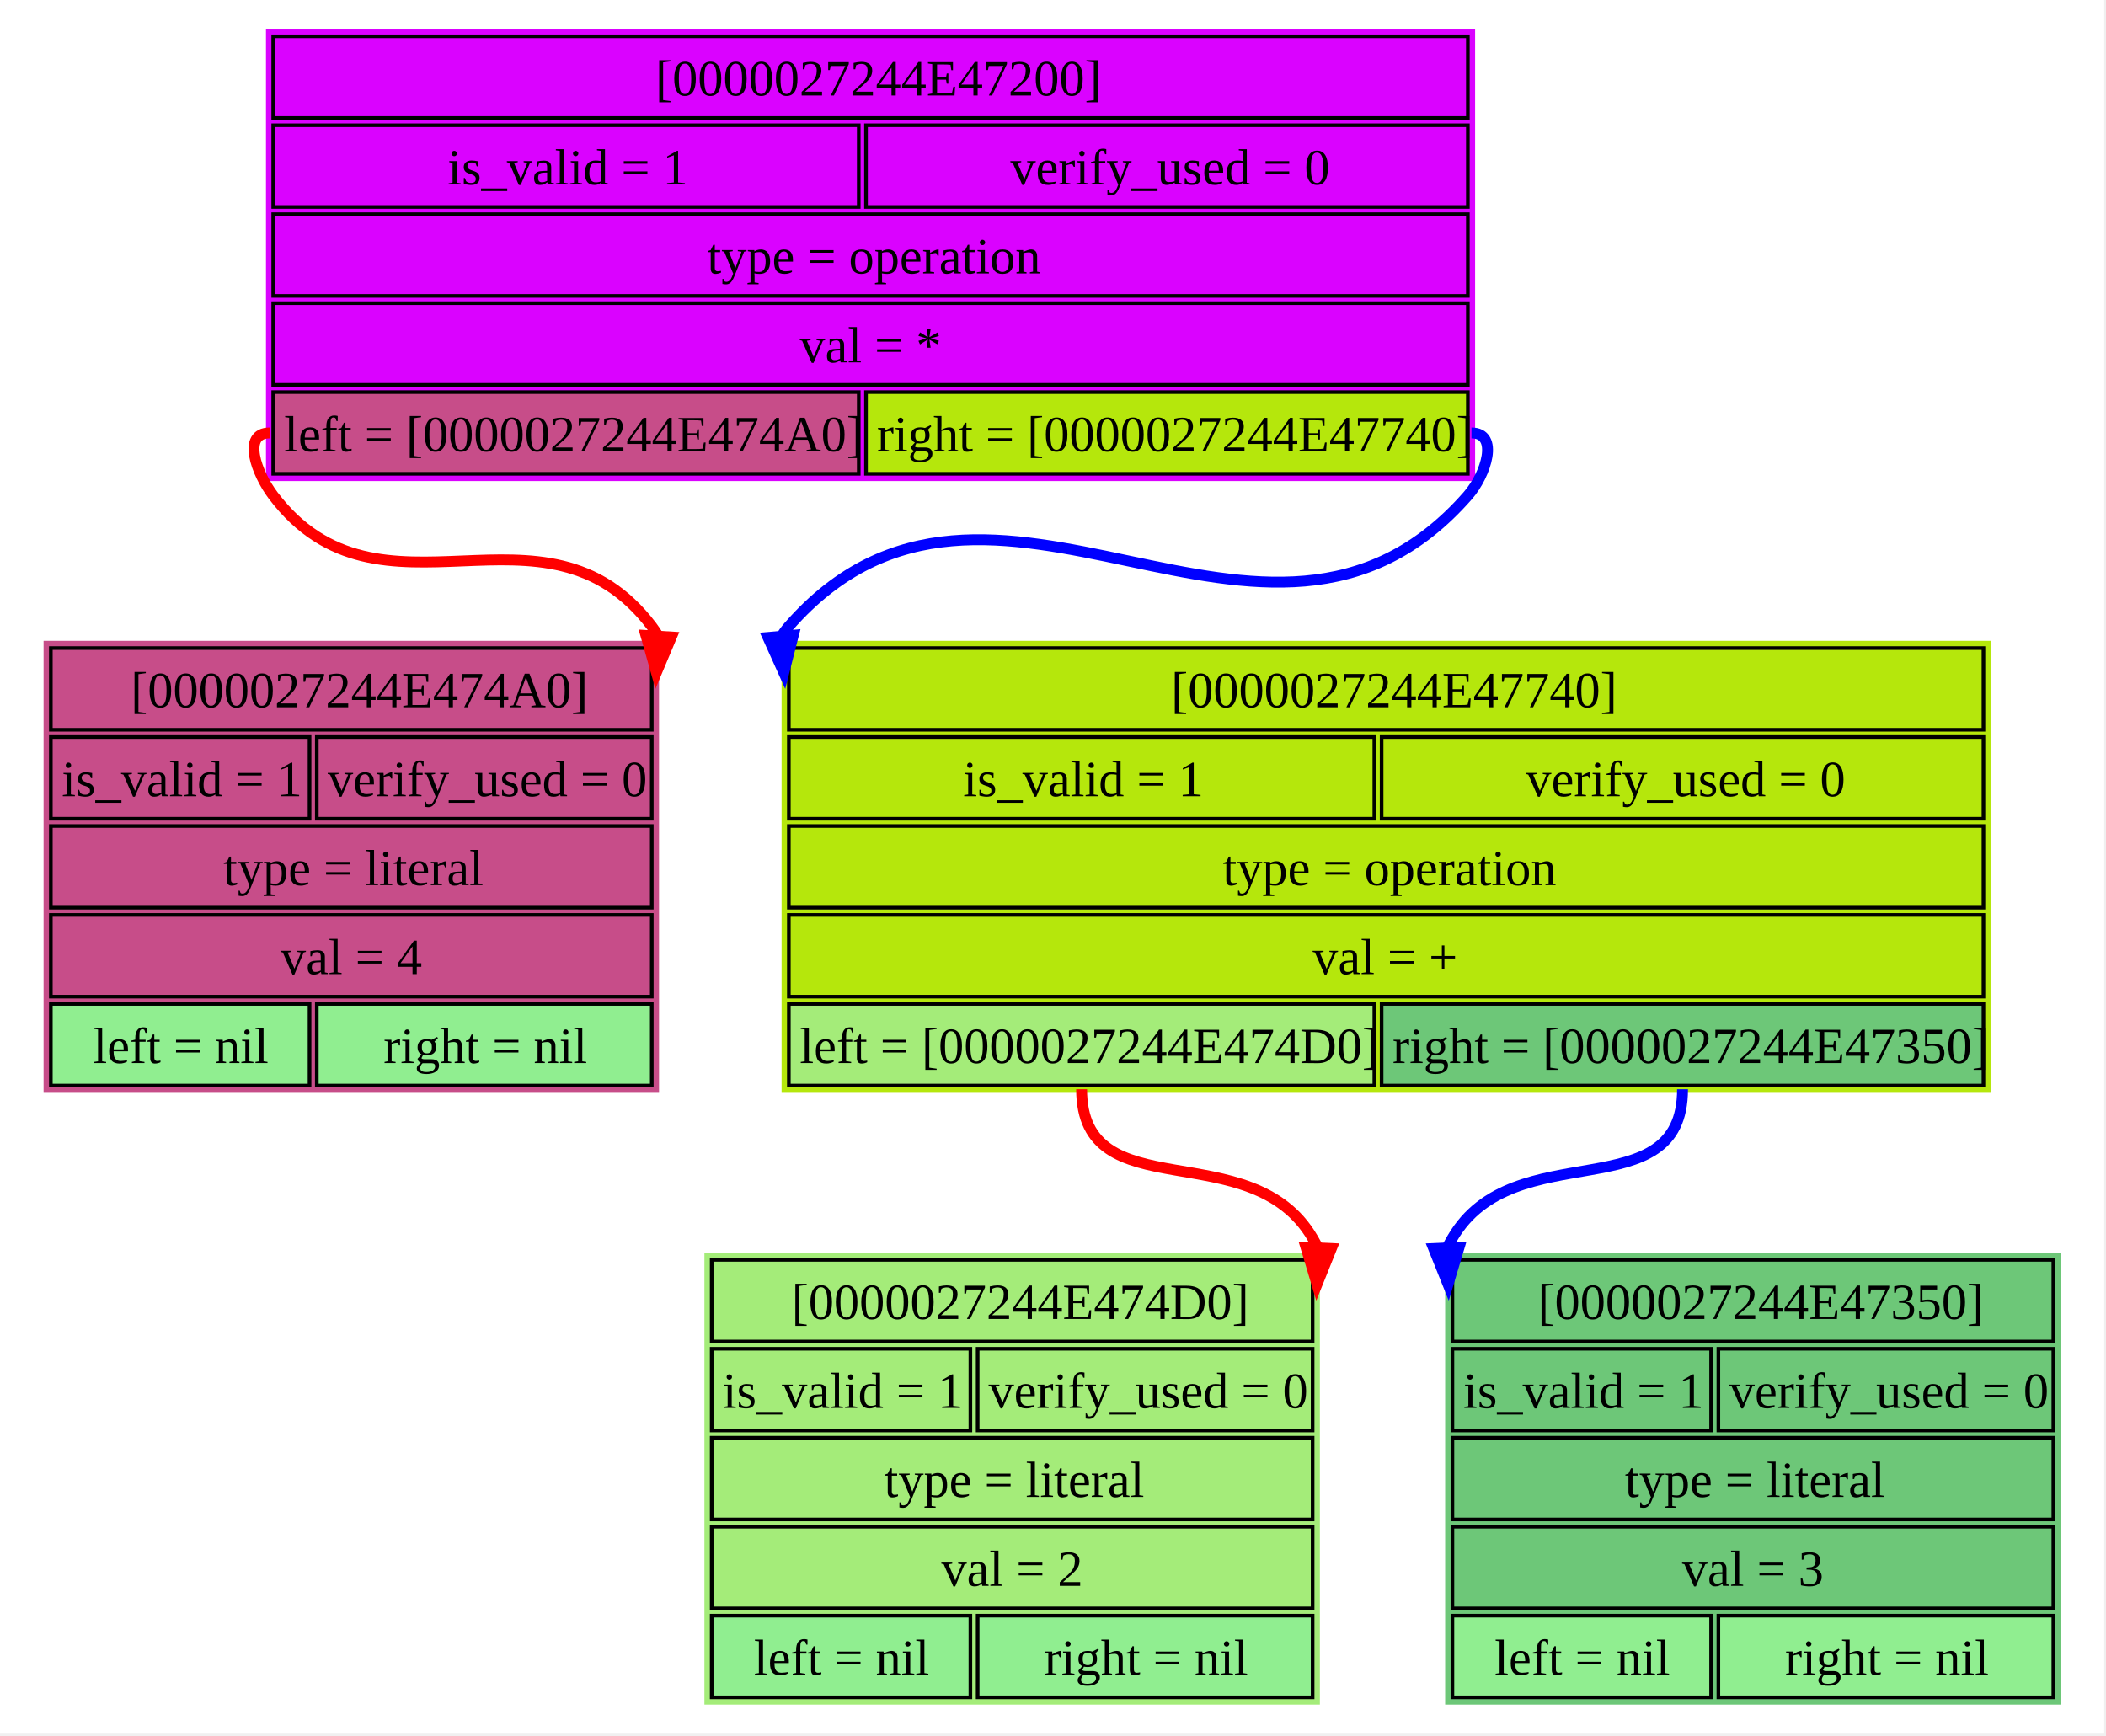
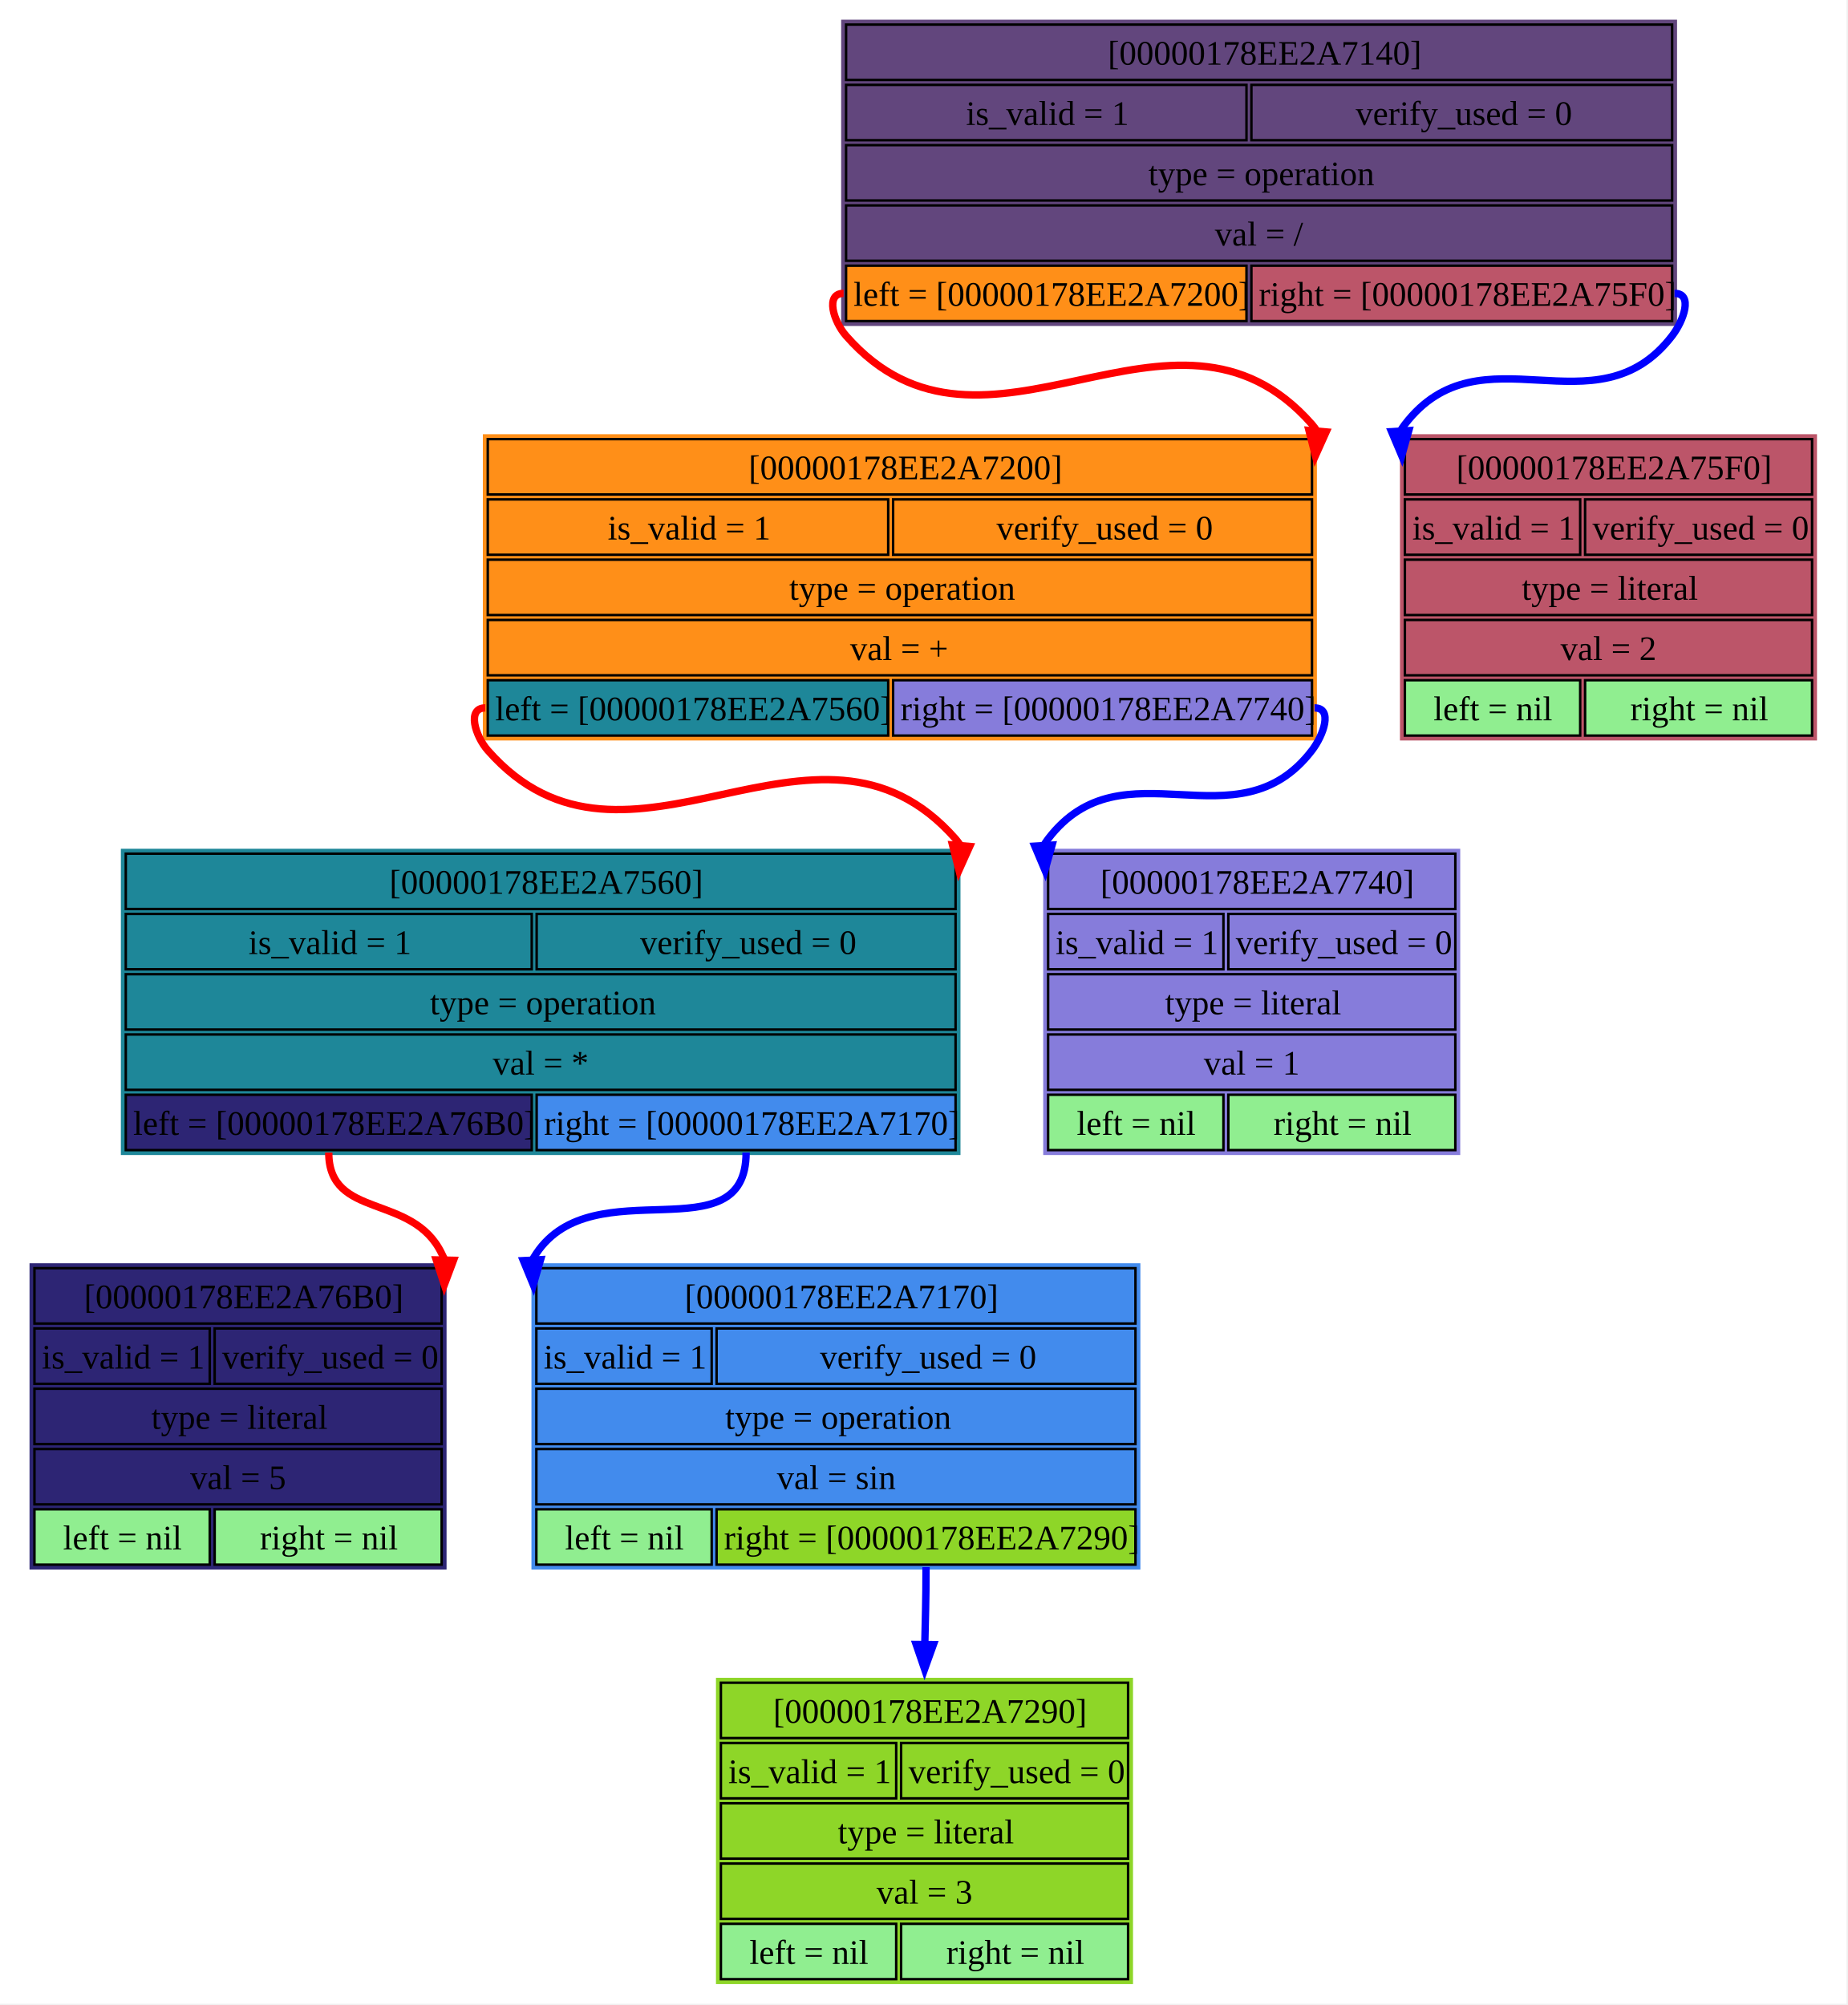
- <svg xmlns="http://www.w3.org/2000/svg" width="580pt" height="478pt" viewBox="0.00 0.00 580.00 478.00">
-   <g id="graph0" class="graph" transform="scale(1 1) rotate(0) translate(4 473.5)">
-     <polygon fill="white" stroke="none" points="-4,4 -4,-473.5 575.5,-473.5 575.5,4 -4,4" />
+ <svg xmlns="http://www.w3.org/2000/svg" width="751pt" height="815pt" viewBox="0.00 0.00 751.00 815.00">
+   <g id="graph0" class="graph" transform="scale(1 1) rotate(0) translate(4 810.5)">
+     <polygon fill="white" stroke="none" points="-4,4 -4,-810.5 746.5,-810.5 746.5,4 -4,4" />
    <g id="node1" class="node">
-       <polygon fill="#da02ff" stroke="none" points="69.25,-341 69.25,-465.5 402.25,-465.5 402.25,-341 69.25,-341" />
-       <polygon fill="none" stroke="black" points="71.25,-441 71.25,-463.5 400.25,-463.5 400.25,-441 71.25,-441" />
-       <text xml:space="preserve" text-anchor="start" x="176.5" y="-447.2" font-family="Times New Roman,serif" font-size="14.00">[0000027244E47200]</text>
-       <polygon fill="none" stroke="black" points="71.25,-416.5 71.25,-439 232.5,-439 232.5,-416.5 71.25,-416.5" />
-       <text xml:space="preserve" text-anchor="start" x="119.25" y="-422.7" font-family="Times New Roman,serif" font-size="14.00">is_valid = 1</text>
-       <polygon fill="none" stroke="black" points="234.5,-416.5 234.5,-439 400.25,-439 400.25,-416.5 234.5,-416.5" />
-       <text xml:space="preserve" text-anchor="start" x="274.25" y="-422.7" font-family="Times New Roman,serif" font-size="14.00">verify_used = 0</text>
-       <polygon fill="none" stroke="black" points="71.25,-392 71.25,-414.5 400.25,-414.5 400.25,-392 71.25,-392" />
-       <text xml:space="preserve" text-anchor="start" x="190.75" y="-398.2" font-family="Times New Roman,serif" font-size="14.00">type = operation</text>
-       <polygon fill="none" stroke="black" points="71.25,-367.5 71.25,-390 400.25,-390 400.25,-367.5 71.25,-367.5" />
-       <text xml:space="preserve" text-anchor="start" x="216.25" y="-373.7" font-family="Times New Roman,serif" font-size="14.00">val = *</text>
-       <polygon fill="#c74d89" stroke="none" points="71.25,-343 71.25,-365.5 232.5,-365.5 232.5,-343 71.25,-343" />
-       <polygon fill="none" stroke="black" points="71.25,-343 71.25,-365.5 232.5,-365.5 232.5,-343 71.25,-343" />
-       <text xml:space="preserve" text-anchor="start" x="74.25" y="-349.2" font-family="Times New Roman,serif" font-size="14.00">left = [0000027244E474A0]</text>
-       <polygon fill="#b5e70c" stroke="none" points="234.5,-343 234.5,-365.5 400.25,-365.5 400.25,-343 234.5,-343" />
-       <polygon fill="none" stroke="black" points="234.5,-343 234.5,-365.5 400.25,-365.5 400.25,-343 234.5,-343" />
-       <text xml:space="preserve" text-anchor="start" x="237.5" y="-349.2" font-family="Times New Roman,serif" font-size="14.00">right = [0000027244E47740]</text>
+       <polygon fill="#62467d" stroke="none" points="337.88,-678 337.88,-802.5 677.62,-802.5 677.62,-678 337.88,-678" />
+       <polygon fill="none" stroke="black" points="339.88,-778 339.88,-800.5 675.62,-800.5 675.62,-778 339.88,-778" />
+       <text xml:space="preserve" text-anchor="start" x="446.25" y="-784.2" font-family="Times New Roman,serif" font-size="14.00">[00000178EE2A7140]</text>
+       <polygon fill="none" stroke="black" points="339.88,-753.5 339.88,-776 502.62,-776 502.62,-753.5 339.88,-753.5" />
+       <text xml:space="preserve" text-anchor="start" x="388.62" y="-759.7" font-family="Times New Roman,serif" font-size="14.00">is_valid = 1</text>
+       <polygon fill="none" stroke="black" points="504.62,-753.5 504.62,-776 675.62,-776 675.62,-753.5 504.62,-753.5" />
+       <text xml:space="preserve" text-anchor="start" x="547" y="-759.7" font-family="Times New Roman,serif" font-size="14.00">verify_used = 0</text>
+       <polygon fill="none" stroke="black" points="339.88,-729 339.88,-751.5 675.62,-751.5 675.62,-729 339.88,-729" />
+       <text xml:space="preserve" text-anchor="start" x="462.75" y="-735.2" font-family="Times New Roman,serif" font-size="14.00">type = operation</text>
+       <polygon fill="none" stroke="black" points="339.88,-704.5 339.88,-727 675.62,-727 675.62,-704.5 339.88,-704.5" />
+       <text xml:space="preserve" text-anchor="start" x="489.75" y="-710.7" font-family="Times New Roman,serif" font-size="14.00">val = /</text>
+       <polygon fill="#ff8f18" stroke="none" points="339.88,-680 339.88,-702.5 502.62,-702.5 502.62,-680 339.88,-680" />
+       <polygon fill="none" stroke="black" points="339.88,-680 339.88,-702.5 502.62,-702.5 502.62,-680 339.88,-680" />
+       <text xml:space="preserve" text-anchor="start" x="342.88" y="-686.2" font-family="Times New Roman,serif" font-size="14.00">left = [00000178EE2A7200]</text>
+       <polygon fill="#bc5569" stroke="none" points="504.62,-680 504.62,-702.5 675.62,-702.5 675.62,-680 504.62,-680" />
+       <polygon fill="none" stroke="black" points="504.62,-680 504.62,-702.5 675.62,-702.5 675.62,-680 504.62,-680" />
+       <text xml:space="preserve" text-anchor="start" x="507.62" y="-686.2" font-family="Times New Roman,serif" font-size="14.00">right = [00000178EE2A75F0]</text>
    </g>
    <g id="node2" class="node">
-       <polygon fill="#c74d89" stroke="none" points="8,-172.5 8,-297 177.5,-297 177.5,-172.5 8,-172.5" />
+       <polygon fill="#ff8f18" stroke="none" points="192.25,-509.5 192.25,-634 531.25,-634 531.25,-509.5 192.25,-509.5" />
+       <polygon fill="none" stroke="black" points="194.25,-609.5 194.25,-632 529.25,-632 529.25,-609.5 194.25,-609.5" />
+       <text xml:space="preserve" text-anchor="start" x="300.25" y="-615.7" font-family="Times New Roman,serif" font-size="14.00">[00000178EE2A7200]</text>
+       <polygon fill="none" stroke="black" points="194.25,-585 194.25,-607.5 357,-607.5 357,-585 194.25,-585" />
+       <text xml:space="preserve" text-anchor="start" x="243" y="-591.2" font-family="Times New Roman,serif" font-size="14.00">is_valid = 1</text>
+       <polygon fill="none" stroke="black" points="359,-585 359,-607.5 529.25,-607.5 529.25,-585 359,-585" />
+       <text xml:space="preserve" text-anchor="start" x="401" y="-591.2" font-family="Times New Roman,serif" font-size="14.00">verify_used = 0</text>
+       <polygon fill="none" stroke="black" points="194.25,-560.5 194.25,-583 529.25,-583 529.25,-560.5 194.25,-560.5" />
+       <text xml:space="preserve" text-anchor="start" x="316.75" y="-566.7" font-family="Times New Roman,serif" font-size="14.00">type = operation</text>
+       <polygon fill="none" stroke="black" points="194.25,-536 194.25,-558.5 529.25,-558.5 529.25,-536 194.25,-536" />
+       <text xml:space="preserve" text-anchor="start" x="341.5" y="-542.2" font-family="Times New Roman,serif" font-size="14.00">val = +</text>
+       <polygon fill="#1e8799" stroke="none" points="194.25,-511.5 194.25,-534 357,-534 357,-511.5 194.25,-511.5" />
+       <polygon fill="none" stroke="black" points="194.25,-511.5 194.25,-534 357,-534 357,-511.5 194.25,-511.5" />
+       <text xml:space="preserve" text-anchor="start" x="197.25" y="-517.7" font-family="Times New Roman,serif" font-size="14.00">left = [00000178EE2A7560]</text>
+       <polygon fill="#867cdb" stroke="none" points="359,-511.5 359,-534 529.25,-534 529.25,-511.5 359,-511.5" />
+       <polygon fill="none" stroke="black" points="359,-511.5 359,-534 529.25,-534 529.25,-511.5 359,-511.5" />
+       <text xml:space="preserve" text-anchor="start" x="362" y="-517.7" font-family="Times New Roman,serif" font-size="14.00">right = [00000178EE2A7740]</text>
+     </g>
+     <g id="edge1" class="edge">
+       <path fill="none" stroke="red" stroke-width="3" d="M338.88,-691.25C331.2,-691.25 334.81,-679.77 339.88,-674 396.39,-609.61 472.73,-702.39 529.25,-638 530.04,-637.1 530.8,-636.06 531.48,-634.94" />
+       <polygon fill="red" stroke="red" stroke-width="3" points="534.99,-634.93 530.64,-625.27 528.02,-635.54 534.99,-634.93" />
+     </g>
+     <g id="node8" class="node">
+       <polygon fill="#bc5569" stroke="none" points="565,-509.5 565,-634 734.5,-634 734.5,-509.5 565,-509.5" />
+       <polygon fill="none" stroke="black" points="567,-609.5 567,-632 732.5,-632 732.5,-609.5 567,-609.5" />
+       <text xml:space="preserve" text-anchor="start" x="587.88" y="-615.7" font-family="Times New Roman,serif" font-size="14.00">[00000178EE2A75F0]</text>
+       <polygon fill="none" stroke="black" points="567,-585 567,-607.5 638.25,-607.5 638.25,-585 567,-585" />
+       <text xml:space="preserve" text-anchor="start" x="570" y="-591.2" font-family="Times New Roman,serif" font-size="14.00">is_valid = 1</text>
+       <polygon fill="none" stroke="black" points="640.25,-585 640.25,-607.5 732.5,-607.5 732.5,-585 640.25,-585" />
+       <text xml:space="preserve" text-anchor="start" x="643.25" y="-591.2" font-family="Times New Roman,serif" font-size="14.00">verify_used = 0</text>
+       <polygon fill="none" stroke="black" points="567,-560.5 567,-583 732.5,-583 732.5,-560.5 567,-560.5" />
+       <text xml:space="preserve" text-anchor="start" x="614.5" y="-566.7" font-family="Times New Roman,serif" font-size="14.00">type = literal</text>
+       <polygon fill="none" stroke="black" points="567,-536 567,-558.5 732.5,-558.5 732.5,-536 567,-536" />
+       <text xml:space="preserve" text-anchor="start" x="630.25" y="-542.2" font-family="Times New Roman,serif" font-size="14.00">val = 2</text>
+       <polygon fill="lightgreen" stroke="none" points="567,-511.5 567,-534 638.25,-534 638.25,-511.5 567,-511.5" />
+       <polygon fill="none" stroke="black" points="567,-511.5 567,-534 638.25,-534 638.25,-511.5 567,-511.5" />
+       <text xml:space="preserve" text-anchor="start" x="578.62" y="-517.7" font-family="Times New Roman,serif" font-size="14.00">left = nil</text>
+       <polygon fill="lightgreen" stroke="none" points="640.25,-511.5 640.25,-534 732.5,-534 732.5,-511.5 640.25,-511.5" />
+       <polygon fill="none" stroke="black" points="640.25,-511.5 640.25,-534 732.5,-534 732.5,-511.5 640.25,-511.5" />
+       <text xml:space="preserve" text-anchor="start" x="658.62" y="-517.7" font-family="Times New Roman,serif" font-size="14.00">right = nil</text>
+     </g>
+     <g id="edge7" class="edge">
+       <path fill="none" stroke="blue" stroke-width="3" d="M676.62,-691.25C684.3,-691.25 680.3,-680.09 675.62,-674 644.67,-633.65 597.96,-678.35 567,-638 566.34,-637.14 565.7,-636.19 565.1,-635.17" />
+       <polygon fill="blue" stroke="blue" stroke-width="3" points="568.59,-635.48 565.72,-625.28 561.6,-635.04 568.59,-635.48" />
+     </g>
+     <g id="node3" class="node">
+       <polygon fill="#1e8799" stroke="none" points="45.12,-341 45.12,-465.5 386.38,-465.5 386.38,-341 45.12,-341" />
+       <polygon fill="none" stroke="black" points="47.12,-441 47.12,-463.5 384.38,-463.5 384.38,-441 47.12,-441" />
+       <text xml:space="preserve" text-anchor="start" x="154.25" y="-447.2" font-family="Times New Roman,serif" font-size="14.00">[00000178EE2A7560]</text>
+       <polygon fill="none" stroke="black" points="47.12,-416.5 47.12,-439 212.12,-439 212.12,-416.5 47.12,-416.5" />
+       <text xml:space="preserve" text-anchor="start" x="97" y="-422.7" font-family="Times New Roman,serif" font-size="14.00">is_valid = 1</text>
+       <polygon fill="none" stroke="black" points="214.12,-416.5 214.12,-439 384.38,-439 384.38,-416.5 214.12,-416.5" />
+       <text xml:space="preserve" text-anchor="start" x="256.12" y="-422.7" font-family="Times New Roman,serif" font-size="14.00">verify_used = 0</text>
+       <polygon fill="none" stroke="black" points="47.12,-392 47.12,-414.5 384.38,-414.5 384.38,-392 47.12,-392" />
+       <text xml:space="preserve" text-anchor="start" x="170.75" y="-398.2" font-family="Times New Roman,serif" font-size="14.00">type = operation</text>
+       <polygon fill="none" stroke="black" points="47.12,-367.5 47.12,-390 384.38,-390 384.38,-367.5 47.12,-367.5" />
+       <text xml:space="preserve" text-anchor="start" x="196.25" y="-373.7" font-family="Times New Roman,serif" font-size="14.00">val = *</text>
+       <polygon fill="#2d2574" stroke="none" points="47.12,-343 47.12,-365.5 212.12,-365.5 212.12,-343 47.12,-343" />
+       <polygon fill="none" stroke="black" points="47.12,-343 47.12,-365.5 212.12,-365.5 212.12,-343 47.12,-343" />
+       <text xml:space="preserve" text-anchor="start" x="50.12" y="-349.2" font-family="Times New Roman,serif" font-size="14.00">left = [00000178EE2A76B0]</text>
+       <polygon fill="#428bed" stroke="none" points="214.12,-343 214.12,-365.5 384.38,-365.5 384.38,-343 214.12,-343" />
+       <polygon fill="none" stroke="black" points="214.12,-343 214.12,-365.5 384.38,-365.5 384.38,-343 214.12,-343" />
+       <text xml:space="preserve" text-anchor="start" x="217.12" y="-349.2" font-family="Times New Roman,serif" font-size="14.00">right = [00000178EE2A7170]</text>
+     </g>
+     <g id="edge2" class="edge">
+       <path fill="none" stroke="red" stroke-width="3" d="M193.25,-522.75C185.57,-522.75 189.18,-511.27 194.25,-505.5 251.01,-440.89 327.62,-534.11 384.38,-469.5 385.17,-468.6 385.92,-467.56 386.61,-466.44" />
+       <polygon fill="red" stroke="red" stroke-width="3" points="390.12,-466.43 385.77,-456.77 383.15,-467.04 390.12,-466.43" />
+     </g>
+     <g id="node7" class="node">
+       <polygon fill="#867cdb" stroke="none" points="420,-341 420,-465.5 589.5,-465.5 589.5,-341 420,-341" />
+       <polygon fill="none" stroke="black" points="422,-441 422,-463.5 587.5,-463.5 587.5,-441 422,-441" />
+       <text xml:space="preserve" text-anchor="start" x="443.25" y="-447.2" font-family="Times New Roman,serif" font-size="14.00">[00000178EE2A7740]</text>
+       <polygon fill="none" stroke="black" points="422,-416.5 422,-439 493.25,-439 493.25,-416.5 422,-416.5" />
+       <text xml:space="preserve" text-anchor="start" x="425" y="-422.7" font-family="Times New Roman,serif" font-size="14.00">is_valid = 1</text>
+       <polygon fill="none" stroke="black" points="495.25,-416.5 495.25,-439 587.5,-439 587.5,-416.5 495.25,-416.5" />
+       <text xml:space="preserve" text-anchor="start" x="498.25" y="-422.7" font-family="Times New Roman,serif" font-size="14.00">verify_used = 0</text>
+       <polygon fill="none" stroke="black" points="422,-392 422,-414.5 587.5,-414.5 587.5,-392 422,-392" />
+       <text xml:space="preserve" text-anchor="start" x="469.5" y="-398.2" font-family="Times New Roman,serif" font-size="14.00">type = literal</text>
+       <polygon fill="none" stroke="black" points="422,-367.5 422,-390 587.5,-390 587.5,-367.5 422,-367.5" />
+       <text xml:space="preserve" text-anchor="start" x="485.25" y="-373.7" font-family="Times New Roman,serif" font-size="14.00">val = 1</text>
+       <polygon fill="lightgreen" stroke="none" points="422,-343 422,-365.5 493.25,-365.5 493.25,-343 422,-343" />
+       <polygon fill="none" stroke="black" points="422,-343 422,-365.5 493.25,-365.5 493.25,-343 422,-343" />
+       <text xml:space="preserve" text-anchor="start" x="433.62" y="-349.2" font-family="Times New Roman,serif" font-size="14.00">left = nil</text>
+       <polygon fill="lightgreen" stroke="none" points="495.25,-343 495.25,-365.5 587.5,-365.5 587.5,-343 495.25,-343" />
+       <polygon fill="none" stroke="black" points="495.25,-343 495.25,-365.5 587.5,-365.5 587.5,-343 495.25,-343" />
+       <text xml:space="preserve" text-anchor="start" x="513.62" y="-349.2" font-family="Times New Roman,serif" font-size="14.00">right = nil</text>
+     </g>
+     <g id="edge6" class="edge">
+       <path fill="none" stroke="blue" stroke-width="3" d="M530.25,-522.75C537.93,-522.75 533.91,-511.6 529.25,-505.5 498.72,-465.55 452.53,-509.45 422,-469.5 421.34,-468.64 420.7,-467.68 420.1,-466.67" />
+       <polygon fill="blue" stroke="blue" stroke-width="3" points="423.59,-466.98 420.72,-456.78 416.6,-466.55 423.59,-466.98" />
+     </g>
+     <g id="node4" class="node">
+       <polygon fill="#2d2574" stroke="none" points="8,-172.5 8,-297 177.5,-297 177.5,-172.5 8,-172.5" />
      <polygon fill="none" stroke="black" points="10,-272.5 10,-295 175.5,-295 175.5,-272.5 10,-272.5" />
-       <text xml:space="preserve" text-anchor="start" x="32" y="-278.7" font-family="Times New Roman,serif" font-size="14.00">[0000027244E474A0]</text>
+       <text xml:space="preserve" text-anchor="start" x="30.12" y="-278.7" font-family="Times New Roman,serif" font-size="14.00">[00000178EE2A76B0]</text>
      <polygon fill="none" stroke="black" points="10,-248 10,-270.5 81.25,-270.5 81.25,-248 10,-248" />
      <text xml:space="preserve" text-anchor="start" x="13" y="-254.2" font-family="Times New Roman,serif" font-size="14.00">is_valid = 1</text>
      <polygon fill="none" stroke="black" points="83.25,-248 83.25,-270.5 175.5,-270.5 175.5,-248 83.25,-248" />
      <text xml:space="preserve" text-anchor="start" x="86.25" y="-254.2" font-family="Times New Roman,serif" font-size="14.00">verify_used = 0</text>
      <polygon fill="none" stroke="black" points="10,-223.5 10,-246 175.5,-246 175.5,-223.5 10,-223.5" />
      <text xml:space="preserve" text-anchor="start" x="57.5" y="-229.7" font-family="Times New Roman,serif" font-size="14.00">type = literal</text>
      <polygon fill="none" stroke="black" points="10,-199 10,-221.5 175.5,-221.5 175.5,-199 10,-199" />
-       <text xml:space="preserve" text-anchor="start" x="73.25" y="-205.2" font-family="Times New Roman,serif" font-size="14.00">val = 4</text>
+       <text xml:space="preserve" text-anchor="start" x="73.25" y="-205.2" font-family="Times New Roman,serif" font-size="14.00">val = 5</text>
      <polygon fill="lightgreen" stroke="none" points="10,-174.5 10,-197 81.25,-197 81.25,-174.5 10,-174.5" />
      <polygon fill="none" stroke="black" points="10,-174.5 10,-197 81.25,-197 81.25,-174.5 10,-174.5" />
      <text xml:space="preserve" text-anchor="start" x="21.62" y="-180.7" font-family="Times New Roman,serif" font-size="14.00">left = nil</text>
      <polygon fill="lightgreen" stroke="none" points="83.25,-174.5 83.25,-197 175.5,-197 175.5,-174.5 83.25,-174.5" />
      <polygon fill="none" stroke="black" points="83.25,-174.5 83.25,-197 175.5,-197 175.5,-174.5 83.25,-174.5" />
      <text xml:space="preserve" text-anchor="start" x="101.62" y="-180.7" font-family="Times New Roman,serif" font-size="14.00">right = nil</text>
    </g>
-     <g id="edge1" class="edge">
-       <path fill="none" stroke="red" stroke-width="3" d="M70.25,-354.25C62.57,-354.25 66.61,-343.12 71.25,-337 100.84,-297.92 145.91,-340.08 175.5,-301 176.15,-300.14 176.79,-299.18 177.39,-298.17" />
-       <polygon fill="red" stroke="red" stroke-width="3" points="180.89,-298.05 176.78,-288.28 173.9,-298.48 180.89,-298.05" />
-     </g>
-     <g id="node3" class="node">
-       <polygon fill="#b5e70c" stroke="none" points="211.25,-172.5 211.25,-297 544.25,-297 544.25,-172.5 211.25,-172.5" />
-       <polygon fill="none" stroke="black" points="213.25,-272.5 213.25,-295 542.25,-295 542.25,-272.5 213.25,-272.5" />
-       <text xml:space="preserve" text-anchor="start" x="318.5" y="-278.7" font-family="Times New Roman,serif" font-size="14.00">[0000027244E47740]</text>
-       <polygon fill="none" stroke="black" points="213.25,-248 213.25,-270.5 374.5,-270.5 374.5,-248 213.25,-248" />
-       <text xml:space="preserve" text-anchor="start" x="261.25" y="-254.2" font-family="Times New Roman,serif" font-size="14.00">is_valid = 1</text>
-       <polygon fill="none" stroke="black" points="376.5,-248 376.5,-270.5 542.25,-270.5 542.25,-248 376.5,-248" />
-       <text xml:space="preserve" text-anchor="start" x="416.25" y="-254.2" font-family="Times New Roman,serif" font-size="14.00">verify_used = 0</text>
-       <polygon fill="none" stroke="black" points="213.25,-223.5 213.25,-246 542.25,-246 542.25,-223.5 213.25,-223.5" />
-       <text xml:space="preserve" text-anchor="start" x="332.75" y="-229.7" font-family="Times New Roman,serif" font-size="14.00">type = operation</text>
-       <polygon fill="none" stroke="black" points="213.25,-199 213.25,-221.5 542.25,-221.5 542.25,-199 213.25,-199" />
-       <text xml:space="preserve" text-anchor="start" x="357.5" y="-205.2" font-family="Times New Roman,serif" font-size="14.00">val = +</text>
-       <polygon fill="#a4ec79" stroke="none" points="213.25,-174.5 213.25,-197 374.5,-197 374.5,-174.5 213.25,-174.5" />
-       <polygon fill="none" stroke="black" points="213.25,-174.5 213.25,-197 374.5,-197 374.5,-174.5 213.25,-174.5" />
-       <text xml:space="preserve" text-anchor="start" x="216.25" y="-180.7" font-family="Times New Roman,serif" font-size="14.00">left = [0000027244E474D0]</text>
-       <polygon fill="#6dc778" stroke="none" points="376.5,-174.5 376.5,-197 542.25,-197 542.25,-174.5 376.5,-174.5" />
-       <polygon fill="none" stroke="black" points="376.5,-174.5 376.5,-197 542.25,-197 542.25,-174.5 376.5,-174.5" />
-       <text xml:space="preserve" text-anchor="start" x="379.5" y="-180.7" font-family="Times New Roman,serif" font-size="14.00">right = [0000027244E47350]</text>
-     </g>
-     <g id="edge2" class="edge">
-       <path fill="none" stroke="blue" stroke-width="3" d="M401.25,-354.25C408.93,-354.25 405.31,-342.78 400.25,-337 344.49,-273.33 269.01,-364.67 213.25,-301 212.46,-300.1 211.7,-299.06 211.02,-297.94" />
-       <polygon fill="blue" stroke="blue" stroke-width="3" points="214.48,-298.54 211.86,-288.27 207.51,-297.93 214.48,-298.54" />
-     </g>
-     <g id="node4" class="node">
-       <polygon fill="#a4ec79" stroke="none" points="190,-4 190,-128.5 359.5,-128.5 359.5,-4 190,-4" />
-       <polygon fill="none" stroke="black" points="192,-104 192,-126.5 357.5,-126.5 357.5,-104 192,-104" />
-       <text xml:space="preserve" text-anchor="start" x="214" y="-110.2" font-family="Times New Roman,serif" font-size="14.00">[0000027244E474D0]</text>
-       <polygon fill="none" stroke="black" points="192,-79.5 192,-102 263.25,-102 263.25,-79.5 192,-79.5" />
-       <text xml:space="preserve" text-anchor="start" x="195" y="-85.7" font-family="Times New Roman,serif" font-size="14.00">is_valid = 1</text>
-       <polygon fill="none" stroke="black" points="265.25,-79.5 265.25,-102 357.5,-102 357.5,-79.5 265.25,-79.5" />
-       <text xml:space="preserve" text-anchor="start" x="268.25" y="-85.7" font-family="Times New Roman,serif" font-size="14.00">verify_used = 0</text>
-       <polygon fill="none" stroke="black" points="192,-55 192,-77.5 357.5,-77.5 357.5,-55 192,-55" />
-       <text xml:space="preserve" text-anchor="start" x="239.5" y="-61.2" font-family="Times New Roman,serif" font-size="14.00">type = literal</text>
-       <polygon fill="none" stroke="black" points="192,-30.5 192,-53 357.5,-53 357.5,-30.5 192,-30.5" />
-       <text xml:space="preserve" text-anchor="start" x="255.25" y="-36.7" font-family="Times New Roman,serif" font-size="14.00">val = 2</text>
-       <polygon fill="lightgreen" stroke="none" points="192,-6 192,-28.5 263.25,-28.5 263.25,-6 192,-6" />
-       <polygon fill="none" stroke="black" points="192,-6 192,-28.5 263.25,-28.5 263.25,-6 192,-6" />
-       <text xml:space="preserve" text-anchor="start" x="203.62" y="-12.2" font-family="Times New Roman,serif" font-size="14.00">left = nil</text>
-       <polygon fill="lightgreen" stroke="none" points="265.25,-6 265.25,-28.5 357.5,-28.5 357.5,-6 265.25,-6" />
-       <polygon fill="none" stroke="black" points="265.25,-6 265.25,-28.5 357.5,-28.5 357.5,-6 265.25,-6" />
-       <text xml:space="preserve" text-anchor="start" x="283.62" y="-12.2" font-family="Times New Roman,serif" font-size="14.00">right = nil</text>
-     </g>
    <g id="edge3" class="edge">
-       <path fill="none" stroke="red" stroke-width="3" d="M293.88,-173.5C293.88,-139.86 340.55,-161.56 357.5,-132.5 358.04,-131.57 358.61,-130.56 359.15,-129.51" />
-       <polygon fill="red" stroke="red" stroke-width="3" points="362.66,-129.62 358.71,-119.79 355.67,-129.94 362.66,-129.62" />
+       <path fill="none" stroke="red" stroke-width="3" d="M129.62,-342C129.62,-314.65 163.61,-325.63 175.5,-301 175.92,-300.14 176.37,-299.22 176.82,-298.27" />
+       <polygon fill="red" stroke="red" stroke-width="3" points="180.32,-298.21 176.6,-288.29 173.32,-298.36 180.32,-298.21" />
    </g>
    <g id="node5" class="node">
-       <polygon fill="#6dc778" stroke="none" points="394,-4 394,-128.5 563.5,-128.5 563.5,-4 394,-4" />
-       <polygon fill="none" stroke="black" points="396,-104 396,-126.5 561.5,-126.5 561.5,-104 396,-104" />
-       <text xml:space="preserve" text-anchor="start" x="419.5" y="-110.2" font-family="Times New Roman,serif" font-size="14.00">[0000027244E47350]</text>
-       <polygon fill="none" stroke="black" points="396,-79.5 396,-102 467.25,-102 467.25,-79.5 396,-79.5" />
-       <text xml:space="preserve" text-anchor="start" x="399" y="-85.7" font-family="Times New Roman,serif" font-size="14.00">is_valid = 1</text>
-       <polygon fill="none" stroke="black" points="469.25,-79.5 469.25,-102 561.5,-102 561.5,-79.5 469.25,-79.5" />
-       <text xml:space="preserve" text-anchor="start" x="472.25" y="-85.7" font-family="Times New Roman,serif" font-size="14.00">verify_used = 0</text>
-       <polygon fill="none" stroke="black" points="396,-55 396,-77.5 561.5,-77.5 561.5,-55 396,-55" />
-       <text xml:space="preserve" text-anchor="start" x="443.5" y="-61.2" font-family="Times New Roman,serif" font-size="14.00">type = literal</text>
-       <polygon fill="none" stroke="black" points="396,-30.5 396,-53 561.5,-53 561.5,-30.5 396,-30.5" />
-       <text xml:space="preserve" text-anchor="start" x="459.25" y="-36.7" font-family="Times New Roman,serif" font-size="14.00">val = 3</text>
-       <polygon fill="lightgreen" stroke="none" points="396,-6 396,-28.5 467.25,-28.5 467.25,-6 396,-6" />
-       <polygon fill="none" stroke="black" points="396,-6 396,-28.5 467.25,-28.5 467.25,-6 396,-6" />
-       <text xml:space="preserve" text-anchor="start" x="407.62" y="-12.2" font-family="Times New Roman,serif" font-size="14.00">left = nil</text>
-       <polygon fill="lightgreen" stroke="none" points="469.25,-6 469.25,-28.5 561.5,-28.5 561.5,-6 469.25,-6" />
-       <polygon fill="none" stroke="black" points="469.25,-6 469.25,-28.5 561.5,-28.5 561.5,-6 469.25,-6" />
-       <text xml:space="preserve" text-anchor="start" x="487.62" y="-12.2" font-family="Times New Roman,serif" font-size="14.00">right = nil</text>
+       <polygon fill="#428bed" stroke="none" points="212,-172.5 212,-297 459.5,-297 459.5,-172.5 212,-172.5" />
+       <polygon fill="none" stroke="black" points="214,-272.5 214,-295 457.5,-295 457.5,-272.5 214,-272.5" />
+       <text xml:space="preserve" text-anchor="start" x="274.25" y="-278.7" font-family="Times New Roman,serif" font-size="14.00">[00000178EE2A7170]</text>
+       <polygon fill="none" stroke="black" points="214,-248 214,-270.5 285.25,-270.5 285.25,-248 214,-248" />
+       <text xml:space="preserve" text-anchor="start" x="217" y="-254.2" font-family="Times New Roman,serif" font-size="14.00">is_valid = 1</text>
+       <polygon fill="none" stroke="black" points="287.25,-248 287.25,-270.5 457.5,-270.5 457.5,-248 287.25,-248" />
+       <text xml:space="preserve" text-anchor="start" x="329.25" y="-254.2" font-family="Times New Roman,serif" font-size="14.00">verify_used = 0</text>
+       <polygon fill="none" stroke="black" points="214,-223.5 214,-246 457.5,-246 457.5,-223.5 214,-223.5" />
+       <text xml:space="preserve" text-anchor="start" x="290.75" y="-229.7" font-family="Times New Roman,serif" font-size="14.00">type = operation</text>
+       <polygon fill="none" stroke="black" points="214,-199 214,-221.5 457.5,-221.5 457.5,-199 214,-199" />
+       <text xml:space="preserve" text-anchor="start" x="311.75" y="-205.2" font-family="Times New Roman,serif" font-size="14.00">val = sin</text>
+       <polygon fill="lightgreen" stroke="none" points="214,-174.5 214,-197 285.25,-197 285.25,-174.5 214,-174.5" />
+       <polygon fill="none" stroke="black" points="214,-174.5 214,-197 285.25,-197 285.25,-174.5 214,-174.5" />
+       <text xml:space="preserve" text-anchor="start" x="225.62" y="-180.7" font-family="Times New Roman,serif" font-size="14.00">left = nil</text>
+       <polygon fill="#8ed628" stroke="none" points="287.25,-174.5 287.25,-197 457.5,-197 457.5,-174.5 287.25,-174.5" />
+       <polygon fill="none" stroke="black" points="287.25,-174.5 287.25,-197 457.5,-197 457.5,-174.5 287.25,-174.5" />
+       <text xml:space="preserve" text-anchor="start" x="290.25" y="-180.7" font-family="Times New Roman,serif" font-size="14.00">right = [00000178EE2A7290]</text>
    </g>
    <g id="edge4" class="edge">
-       <path fill="none" stroke="blue" stroke-width="3" d="M459.38,-173.5C459.38,-139.95 412.88,-161.49 396,-132.5 395.46,-131.57 394.89,-130.55 394.35,-129.5" />
-       <polygon fill="blue" stroke="blue" stroke-width="3" points="397.83,-129.93 394.79,-119.79 390.84,-129.62 397.83,-129.93" />
+       <path fill="none" stroke="blue" stroke-width="3" d="M299.25,-342C299.25,-299.96 237.4,-335.93 214,-301 213.4,-300.1 212.8,-299.12 212.22,-298.08" />
+       <polygon fill="blue" stroke="blue" stroke-width="3" points="215.71,-298.46 212.75,-288.28 208.72,-298.08 215.71,-298.46" />
+     </g>
+     <g id="node6" class="node">
+       <polygon fill="#8ed628" stroke="none" points="287,-4 287,-128.5 456.5,-128.5 456.5,-4 287,-4" />
+       <polygon fill="none" stroke="black" points="289,-104 289,-126.5 454.5,-126.5 454.5,-104 289,-104" />
+       <text xml:space="preserve" text-anchor="start" x="310.25" y="-110.2" font-family="Times New Roman,serif" font-size="14.00">[00000178EE2A7290]</text>
+       <polygon fill="none" stroke="black" points="289,-79.5 289,-102 360.25,-102 360.25,-79.5 289,-79.5" />
+       <text xml:space="preserve" text-anchor="start" x="292" y="-85.7" font-family="Times New Roman,serif" font-size="14.00">is_valid = 1</text>
+       <polygon fill="none" stroke="black" points="362.25,-79.5 362.25,-102 454.5,-102 454.5,-79.5 362.25,-79.5" />
+       <text xml:space="preserve" text-anchor="start" x="365.25" y="-85.7" font-family="Times New Roman,serif" font-size="14.00">verify_used = 0</text>
+       <polygon fill="none" stroke="black" points="289,-55 289,-77.5 454.5,-77.5 454.5,-55 289,-55" />
+       <text xml:space="preserve" text-anchor="start" x="336.5" y="-61.2" font-family="Times New Roman,serif" font-size="14.00">type = literal</text>
+       <polygon fill="none" stroke="black" points="289,-30.5 289,-53 454.5,-53 454.5,-30.5 289,-30.5" />
+       <text xml:space="preserve" text-anchor="start" x="352.25" y="-36.7" font-family="Times New Roman,serif" font-size="14.00">val = 3</text>
+       <polygon fill="lightgreen" stroke="none" points="289,-6 289,-28.5 360.25,-28.5 360.25,-6 289,-6" />
+       <polygon fill="none" stroke="black" points="289,-6 289,-28.5 360.25,-28.5 360.25,-6 289,-6" />
+       <text xml:space="preserve" text-anchor="start" x="300.62" y="-12.2" font-family="Times New Roman,serif" font-size="14.00">left = nil</text>
+       <polygon fill="lightgreen" stroke="none" points="362.25,-6 362.25,-28.5 454.5,-28.5 454.5,-6 362.25,-6" />
+       <polygon fill="none" stroke="black" points="362.25,-6 362.25,-28.5 454.5,-28.5 454.5,-6 362.25,-6" />
+       <text xml:space="preserve" text-anchor="start" x="380.62" y="-12.2" font-family="Times New Roman,serif" font-size="14.00">right = nil</text>
+     </g>
+     <g id="edge5" class="edge">
+       <path fill="none" stroke="blue" stroke-width="3" d="M372.38,-173.5C372.38,-158.8 372.05,-152.03 371.87,-141.79" />
+       <polygon fill="blue" stroke="blue" stroke-width="3" points="375.37,-142.01 371.79,-132.04 368.37,-142.07 375.37,-142.01" />
    </g>
  </g>
</svg>
